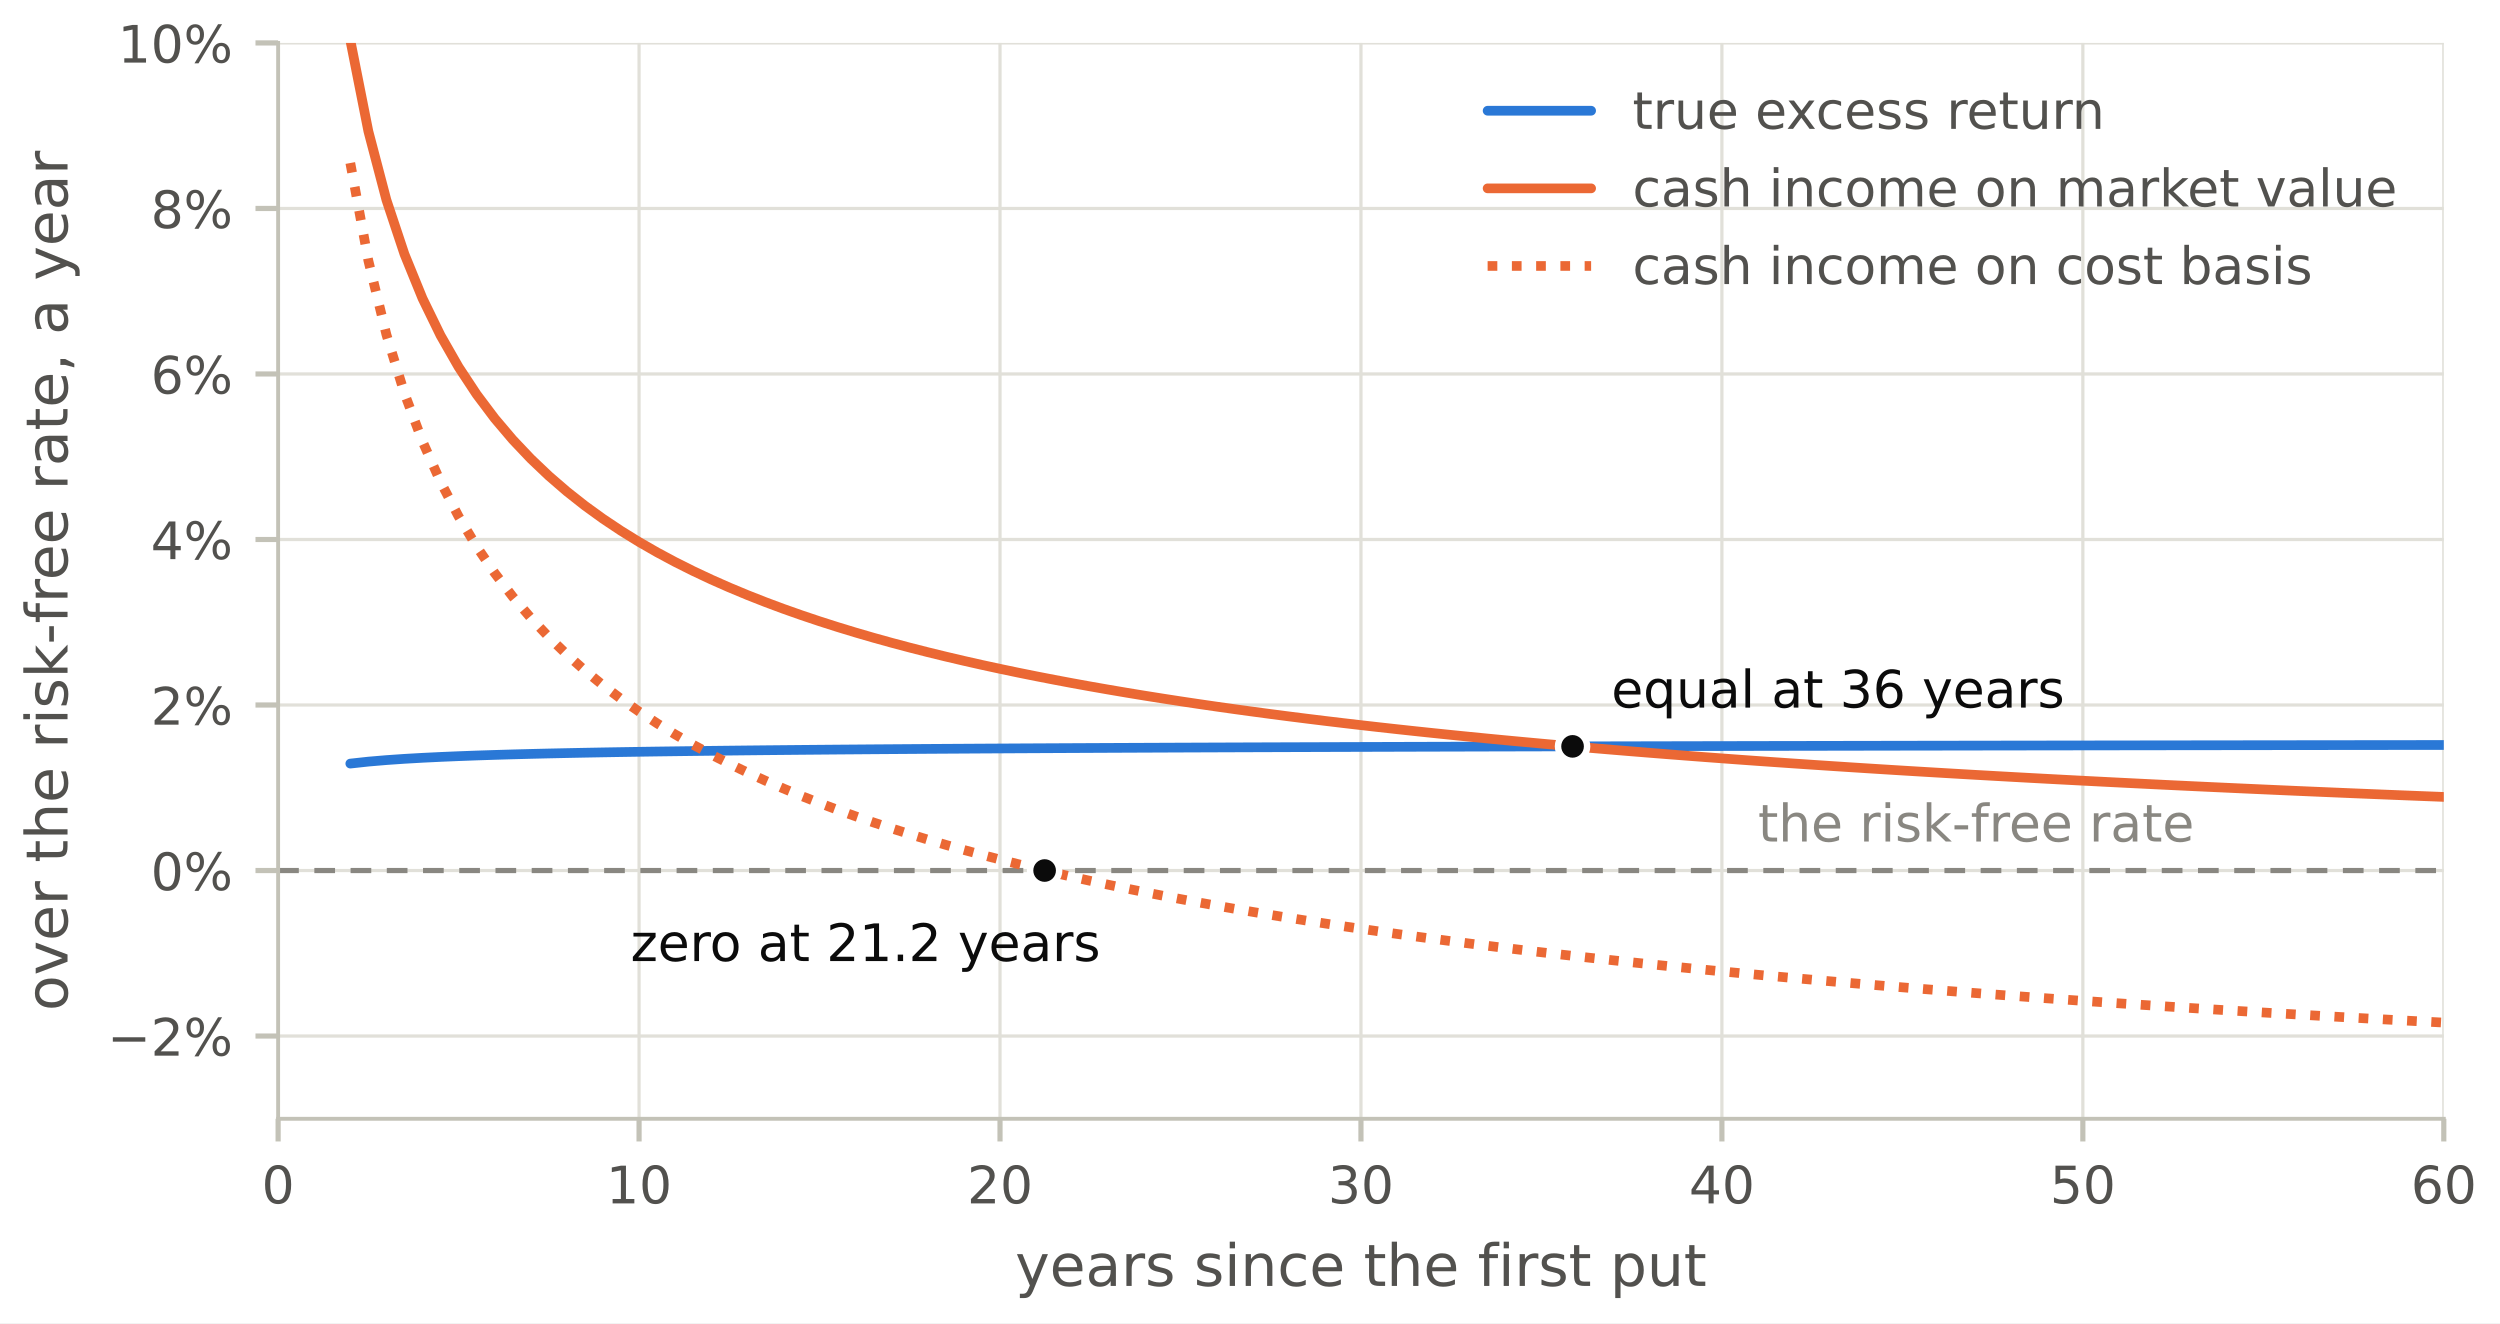
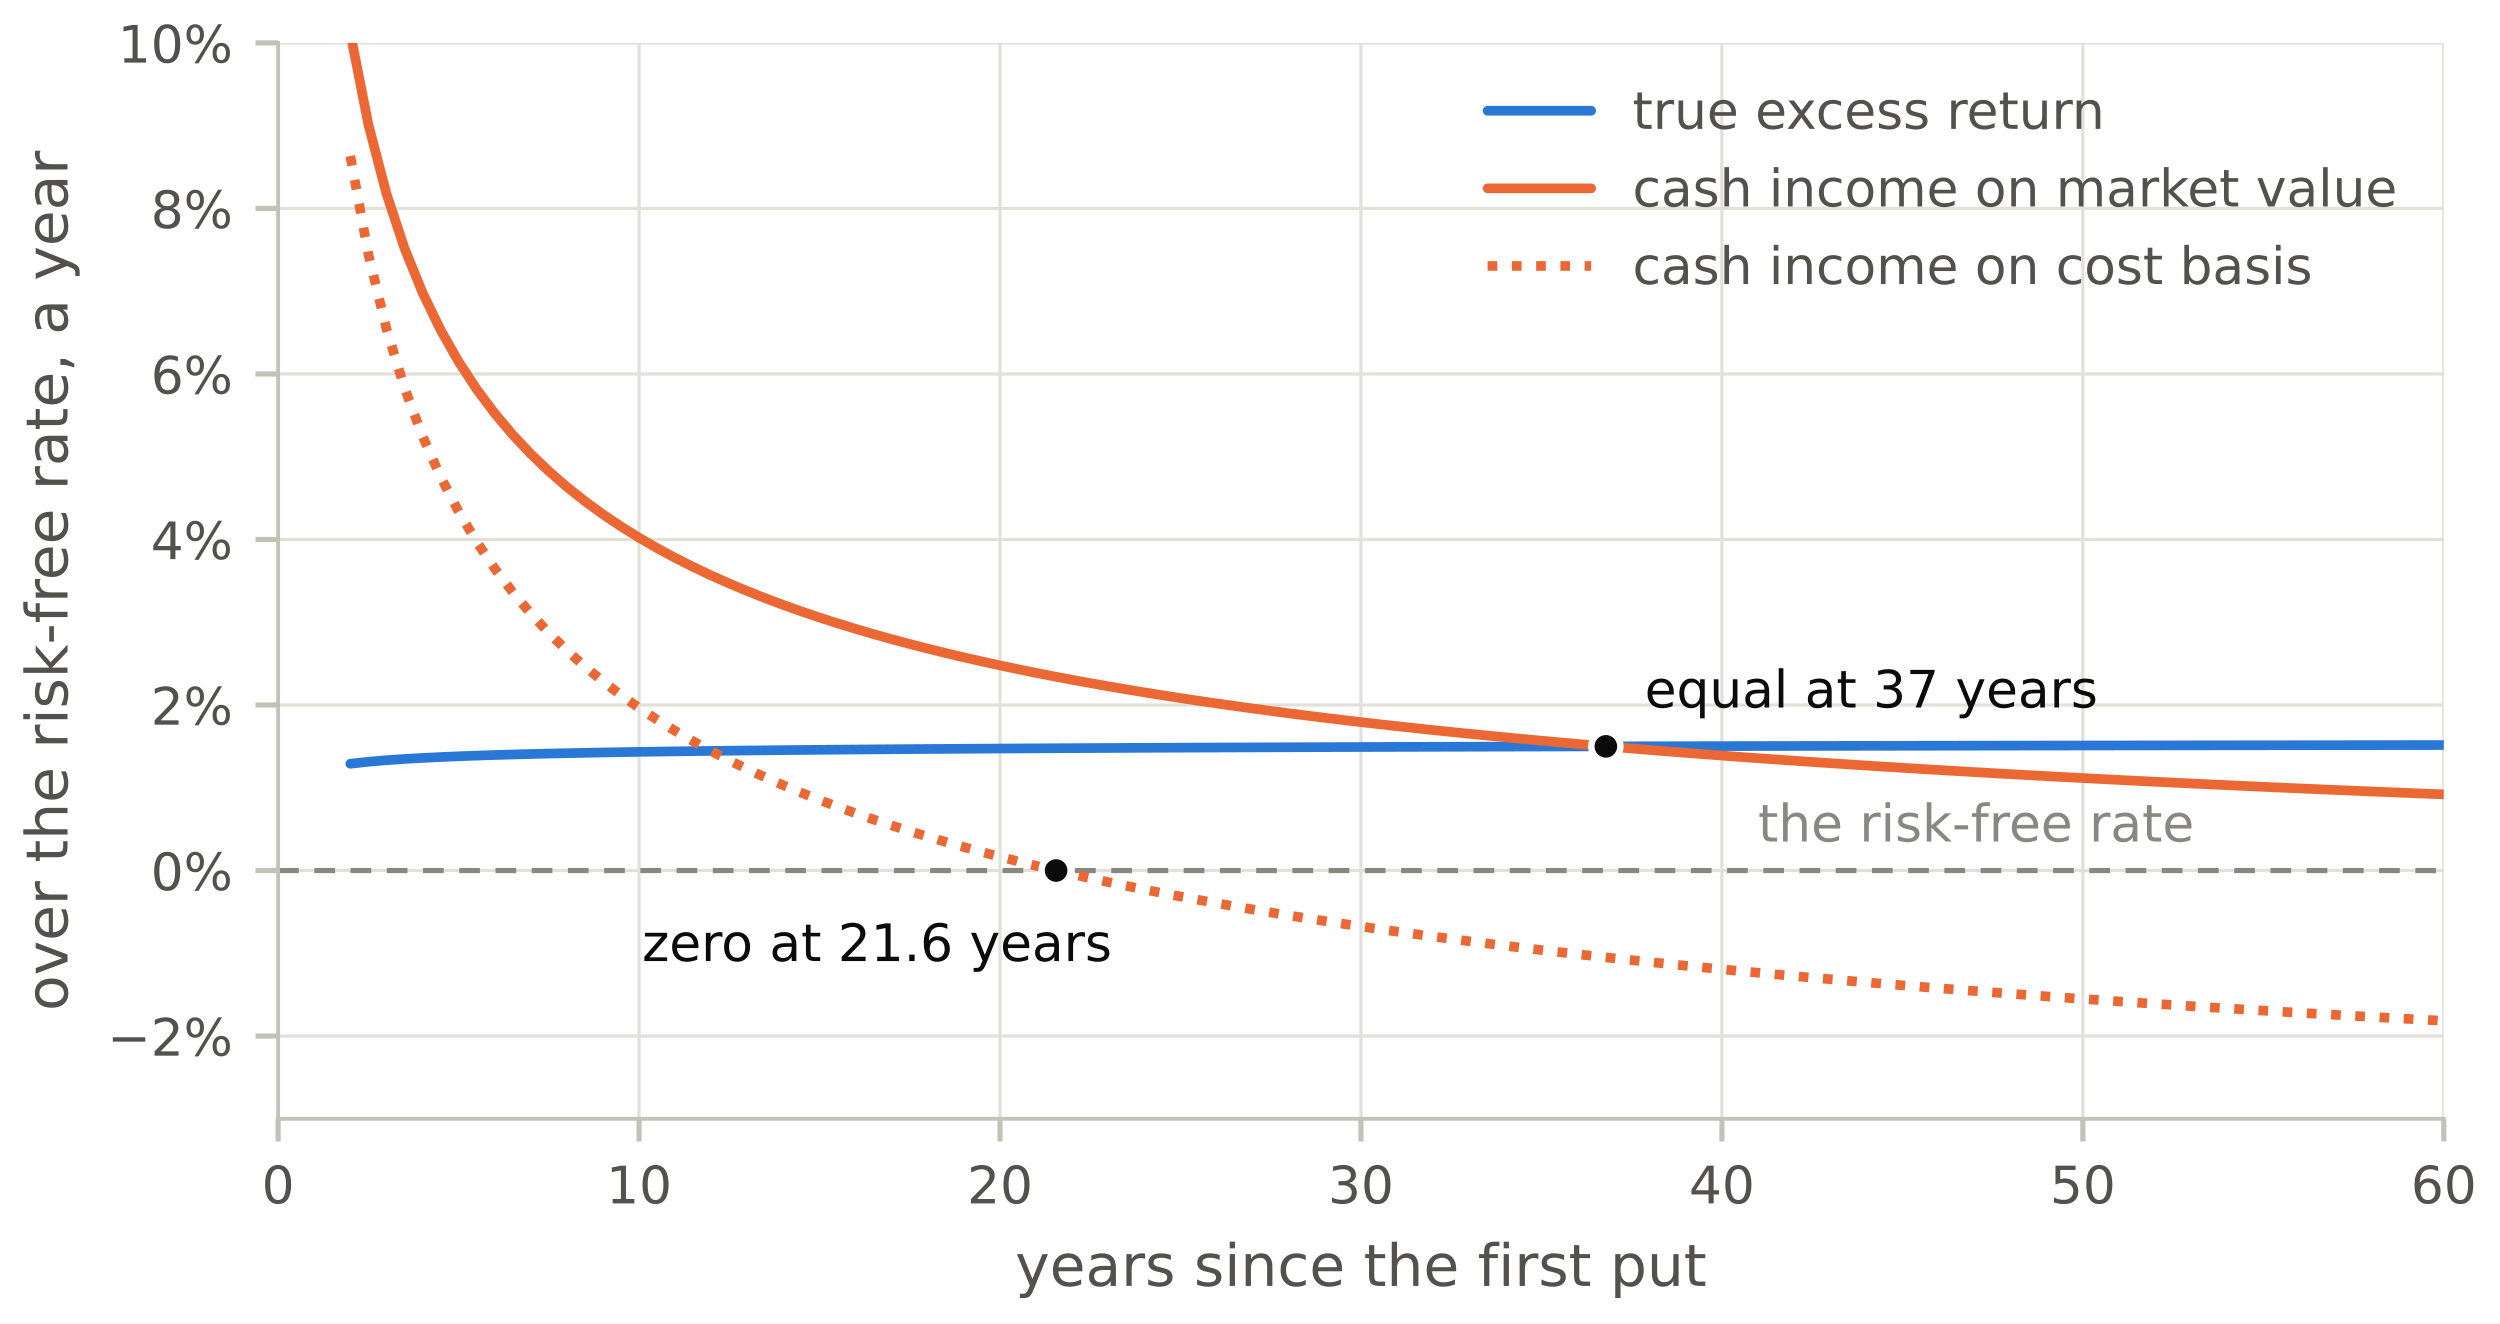
<svg xmlns="http://www.w3.org/2000/svg" xmlns:xlink="http://www.w3.org/1999/xlink" width="386.486pt" height="204.56pt" viewBox="0 0 386.486 204.56" version="1.1">
  <defs>
    <style type="text/css">*{stroke-linejoin: round; stroke-linecap: butt}</style>
  </defs>
  <g id="figure_1">
    <g id="patch_1">
      <path d="M 0 204.56  L 386.486 204.56  L 386.486 0  L 0 0  z " style="fill: #ffffff" />
    </g>
    <g id="axes_1">
      <g id="patch_2">
        <path d="M 42.996 172.959  L 377.796 172.959  L 377.796 6.639  L 42.996 6.639  z " style="fill: #ffffff" />
      </g>
      <g id="matplotlib.axis_1">
        <g id="xtick_1">
          <g id="line2d_1">
            <path d="M 42.996 172.959  L 42.996 6.639  " clip-path="url(#pe13ac5059f)" style="fill: none; stroke: #e1e0d9; stroke-width: 0.5; stroke-linecap: round" />
          </g>
          <g id="line2d_2">
            <defs>
              <path id="m1f804a0e55" d="M 0 0  L 0 3.5  " style="stroke: #c3c2b7; stroke-width: 0.8" />
            </defs>
            <g>
              <use xlink:href="#m1f804a0e55" x="42.996" y="172.959" style="fill: #c3c2b7; stroke: #c3c2b7; stroke-width: 0.8" />
            </g>
          </g>
          <g id="text_1">
            <text style="font-size: 8px; font-family: 'DejaVu Sans', sans-serif; text-anchor: middle; fill: #52514e" x="42.996" y="186.037" transform="rotate(-0 42.9957 186.0372)">0</text>
          </g>
        </g>
        <g id="xtick_2">
          <g id="line2d_3">
            <path d="M 98.796 172.959  L 98.796 6.639  " clip-path="url(#pe13ac5059f)" style="fill: none; stroke: #e1e0d9; stroke-width: 0.5; stroke-linecap: round" />
          </g>
          <g id="line2d_4">
            <g>
              <use xlink:href="#m1f804a0e55" x="98.796" y="172.959" style="fill: #c3c2b7; stroke: #c3c2b7; stroke-width: 0.8" />
            </g>
          </g>
          <g id="text_2">
            <text style="font-size: 8px; font-family: 'DejaVu Sans', sans-serif; text-anchor: middle; fill: #52514e" x="98.796" y="186.037" transform="rotate(-0 98.7957 186.0372)">10</text>
          </g>
        </g>
        <g id="xtick_3">
          <g id="line2d_5">
            <path d="M 154.596 172.959  L 154.596 6.639  " clip-path="url(#pe13ac5059f)" style="fill: none; stroke: #e1e0d9; stroke-width: 0.5; stroke-linecap: round" />
          </g>
          <g id="line2d_6">
            <g>
              <use xlink:href="#m1f804a0e55" x="154.596" y="172.959" style="fill: #c3c2b7; stroke: #c3c2b7; stroke-width: 0.8" />
            </g>
          </g>
          <g id="text_3">
            <text style="font-size: 8px; font-family: 'DejaVu Sans', sans-serif; text-anchor: middle; fill: #52514e" x="154.596" y="186.037" transform="rotate(-0 154.5957 186.0372)">20</text>
          </g>
        </g>
        <g id="xtick_4">
          <g id="line2d_7">
            <path d="M 210.396 172.959  L 210.396 6.639  " clip-path="url(#pe13ac5059f)" style="fill: none; stroke: #e1e0d9; stroke-width: 0.5; stroke-linecap: round" />
          </g>
          <g id="line2d_8">
            <g>
              <use xlink:href="#m1f804a0e55" x="210.396" y="172.959" style="fill: #c3c2b7; stroke: #c3c2b7; stroke-width: 0.8" />
            </g>
          </g>
          <g id="text_4">
            <text style="font-size: 8px; font-family: 'DejaVu Sans', sans-serif; text-anchor: middle; fill: #52514e" x="210.396" y="186.037" transform="rotate(-0 210.3957 186.0372)">30</text>
          </g>
        </g>
        <g id="xtick_5">
          <g id="line2d_9">
            <path d="M 266.196 172.959  L 266.196 6.639  " clip-path="url(#pe13ac5059f)" style="fill: none; stroke: #e1e0d9; stroke-width: 0.5; stroke-linecap: round" />
          </g>
          <g id="line2d_10">
            <g>
              <use xlink:href="#m1f804a0e55" x="266.196" y="172.959" style="fill: #c3c2b7; stroke: #c3c2b7; stroke-width: 0.8" />
            </g>
          </g>
          <g id="text_5">
            <text style="font-size: 8px; font-family: 'DejaVu Sans', sans-serif; text-anchor: middle; fill: #52514e" x="266.196" y="186.037" transform="rotate(-0 266.1957 186.0372)">40</text>
          </g>
        </g>
        <g id="xtick_6">
          <g id="line2d_11">
            <path d="M 321.996 172.959  L 321.996 6.639  " clip-path="url(#pe13ac5059f)" style="fill: none; stroke: #e1e0d9; stroke-width: 0.5; stroke-linecap: round" />
          </g>
          <g id="line2d_12">
            <g>
              <use xlink:href="#m1f804a0e55" x="321.996" y="172.959" style="fill: #c3c2b7; stroke: #c3c2b7; stroke-width: 0.8" />
            </g>
          </g>
          <g id="text_6">
            <text style="font-size: 8px; font-family: 'DejaVu Sans', sans-serif; text-anchor: middle; fill: #52514e" x="321.996" y="186.037" transform="rotate(-0 321.9957 186.0372)">50</text>
          </g>
        </g>
        <g id="xtick_7">
          <g id="line2d_13">
            <path d="M 377.796 172.959  L 377.796 6.639  " clip-path="url(#pe13ac5059f)" style="fill: none; stroke: #e1e0d9; stroke-width: 0.5; stroke-linecap: round" />
          </g>
          <g id="line2d_14">
            <g>
              <use xlink:href="#m1f804a0e55" x="377.796" y="172.959" style="fill: #c3c2b7; stroke: #c3c2b7; stroke-width: 0.8" />
            </g>
          </g>
          <g id="text_7">
            <text style="font-size: 8px; font-family: 'DejaVu Sans', sans-serif; text-anchor: middle; fill: #52514e" x="377.796" y="186.037" transform="rotate(-0 377.7957 186.0372)">60</text>
          </g>
        </g>
        <g id="text_8">
          <text style="font-size: 9px; font-family: 'DejaVu Sans', sans-serif; text-anchor: middle; fill: #52514e" x="210.396" y="198.798" transform="rotate(-0 210.3957 198.7977)">years since the first put</text>
        </g>
      </g>
      <g id="matplotlib.axis_2">
        <g id="ytick_1">
          <g id="line2d_15">
            <path d="M 42.996 160.165  L 377.796 160.165  " clip-path="url(#pe13ac5059f)" style="fill: none; stroke: #e1e0d9; stroke-width: 0.5; stroke-linecap: round" />
          </g>
          <g id="line2d_16">
            <defs>
              <path id="m7f8bd45f58" d="M 0 0  L -3.5 0  " style="stroke: #c3c2b7; stroke-width: 0.8" />
            </defs>
            <g>
              <use xlink:href="#m7f8bd45f58" x="42.996" y="160.165" style="fill: #c3c2b7; stroke: #c3c2b7; stroke-width: 0.8" />
            </g>
          </g>
          <g id="text_9">
            <text style="font-size: 8px; font-family: 'DejaVu Sans', sans-serif; text-anchor: end; fill: #52514e" x="35.996" y="163.204" transform="rotate(-0 35.9957 163.2043)">−2%</text>
          </g>
        </g>
        <g id="ytick_2">
          <g id="line2d_17">
            <path d="M 42.996 134.578  L 377.796 134.578  " clip-path="url(#pe13ac5059f)" style="fill: none; stroke: #e1e0d9; stroke-width: 0.5; stroke-linecap: round" />
          </g>
          <g id="line2d_18">
            <g>
              <use xlink:href="#m7f8bd45f58" x="42.996" y="134.578" style="fill: #c3c2b7; stroke: #c3c2b7; stroke-width: 0.8" />
            </g>
          </g>
          <g id="text_10">
            <text style="font-size: 8px; font-family: 'DejaVu Sans', sans-serif; text-anchor: end; fill: #52514e" x="35.996" y="137.617" transform="rotate(-0 35.9957 137.6166)">0%</text>
          </g>
        </g>
        <g id="ytick_3">
          <g id="line2d_19">
            <path d="M 42.996 108.99  L 377.796 108.99  " clip-path="url(#pe13ac5059f)" style="fill: none; stroke: #e1e0d9; stroke-width: 0.5; stroke-linecap: round" />
          </g>
          <g id="line2d_20">
            <g>
              <use xlink:href="#m7f8bd45f58" x="42.996" y="108.99" style="fill: #c3c2b7; stroke: #c3c2b7; stroke-width: 0.8" />
            </g>
          </g>
          <g id="text_11">
            <text style="font-size: 8px; font-family: 'DejaVu Sans', sans-serif; text-anchor: end; fill: #52514e" x="35.996" y="112.029" transform="rotate(-0 35.9957 112.0289)">2%</text>
          </g>
        </g>
        <g id="ytick_4">
          <g id="line2d_21">
            <path d="M 42.996 83.402  L 377.796 83.402  " clip-path="url(#pe13ac5059f)" style="fill: none; stroke: #e1e0d9; stroke-width: 0.5; stroke-linecap: round" />
          </g>
          <g id="line2d_22">
            <g>
              <use xlink:href="#m7f8bd45f58" x="42.996" y="83.402" style="fill: #c3c2b7; stroke: #c3c2b7; stroke-width: 0.8" />
            </g>
          </g>
          <g id="text_12">
            <text style="font-size: 8px; font-family: 'DejaVu Sans', sans-serif; text-anchor: end; fill: #52514e" x="35.996" y="86.441" transform="rotate(-0 35.9957 86.4412)">4%</text>
          </g>
        </g>
        <g id="ytick_5">
          <g id="line2d_23">
            <path d="M 42.996 57.814  L 377.796 57.814  " clip-path="url(#pe13ac5059f)" style="fill: none; stroke: #e1e0d9; stroke-width: 0.5; stroke-linecap: round" />
          </g>
          <g id="line2d_24">
            <g>
              <use xlink:href="#m7f8bd45f58" x="42.996" y="57.814" style="fill: #c3c2b7; stroke: #c3c2b7; stroke-width: 0.8" />
            </g>
          </g>
          <g id="text_13">
            <text style="font-size: 8px; font-family: 'DejaVu Sans', sans-serif; text-anchor: end; fill: #52514e" x="35.996" y="60.854" transform="rotate(-0 35.9957 60.85351)">6%</text>
          </g>
        </g>
        <g id="ytick_6">
          <g id="line2d_25">
            <path d="M 42.996 32.227  L 377.796 32.227  " clip-path="url(#pe13ac5059f)" style="fill: none; stroke: #e1e0d9; stroke-width: 0.5; stroke-linecap: round" />
          </g>
          <g id="line2d_26">
            <g>
              <use xlink:href="#m7f8bd45f58" x="42.996" y="32.227" style="fill: #c3c2b7; stroke: #c3c2b7; stroke-width: 0.8" />
            </g>
          </g>
          <g id="text_14">
            <text style="font-size: 8px; font-family: 'DejaVu Sans', sans-serif; text-anchor: end; fill: #52514e" x="35.996" y="35.266" transform="rotate(-0 35.9957 35.26582)">8%</text>
          </g>
        </g>
        <g id="ytick_7">
          <g id="line2d_27">
            <path d="M 42.996 6.639  L 377.796 6.639  " clip-path="url(#pe13ac5059f)" style="fill: none; stroke: #e1e0d9; stroke-width: 0.5; stroke-linecap: round" />
          </g>
          <g id="line2d_28">
            <g>
              <use xlink:href="#m7f8bd45f58" x="42.996" y="6.639" style="fill: #c3c2b7; stroke: #c3c2b7; stroke-width: 0.8" />
            </g>
          </g>
          <g id="text_15">
            <text style="font-size: 8px; font-family: 'DejaVu Sans', sans-serif; text-anchor: end; fill: #52514e" x="35.996" y="9.678" transform="rotate(-0 35.9957 9.678125)">10%</text>
          </g>
        </g>
        <g id="text_16">
          <text style="font-size: 9px; font-family: 'DejaVu Sans', sans-serif; text-anchor: middle; fill: #52514e" x="10.439" y="89.799" transform="rotate(-90 10.43859 89.79906)">over the risk-free rate, a year</text>
        </g>
      </g>
      <g id="line2d_29">
        <path d="M 42.996 134.578  L 377.796 134.578  " clip-path="url(#pe13ac5059f)" style="fill: none; stroke-dasharray: 3.2,2.4; stroke-dashoffset: 0; stroke: #898781; stroke-width: 0.8" />
      </g>
      <g id="line2d_30">
-         <path d="M 54.156 118.047  L 56.946 117.742  L 59.736 117.505  L 62.526 117.312  L 65.316 117.152  L 68.106 117.016  L 70.896 116.898  L 73.686 116.795  L 76.476 116.704  L 79.266 116.622  L 82.056 116.549  L 84.846 116.482  L 87.636 116.422  L 90.426 116.366  L 93.216 116.314  L 96.006 116.267  L 98.796 116.223  L 101.586 116.181  L 104.376 116.143  L 107.166 116.107  L 109.956 116.073  L 112.746 116.041  L 115.536 116.01  L 118.326 115.981  L 121.116 115.954  L 123.906 115.928  L 126.696 115.904  L 129.486 115.88  L 132.276 115.858  L 135.066 115.836  L 137.856 115.816  L 140.646 115.796  L 143.436 115.777  L 146.226 115.759  L 149.016 115.742  L 151.806 115.725  L 154.596 115.709  L 157.386 115.693  L 160.176 115.678  L 162.966 115.664  L 165.756 115.65  L 168.546 115.636  L 171.336 115.623  L 174.126 115.61  L 176.916 115.598  L 179.706 115.586  L 182.496 115.574  L 185.286 115.563  L 188.076 115.552  L 190.866 115.541  L 193.656 115.531  L 196.446 115.521  L 199.236 115.511  L 202.026 115.502  L 204.816 115.492  L 207.606 115.483  L 210.396 115.474  L 213.186 115.466  L 215.976 115.457  L 218.766 115.449  L 221.556 115.441  L 224.346 115.433  L 227.136 115.426  L 229.926 115.418  L 232.716 115.411  L 235.506 115.404  L 238.296 115.397  L 241.086 115.39  L 243.876 115.383  L 246.666 115.377  L 249.456 115.37  L 252.246 115.364  L 255.036 115.358  L 257.826 115.352  L 260.616 115.346  L 263.406 115.34  L 266.196 115.335  L 268.986 115.329  L 271.776 115.323  L 274.566 115.318  L 277.356 115.313  L 280.146 115.308  L 282.936 115.303  L 285.726 115.298  L 288.516 115.293  L 291.306 115.288  L 294.096 115.283  L 296.886 115.278  L 299.676 115.274  L 302.466 115.269  L 305.256 115.265  L 308.046 115.26  L 310.836 115.256  L 313.626 115.252  L 316.416 115.248  L 319.206 115.244  L 321.996 115.24  L 324.786 115.236  L 327.576 115.232  L 330.366 115.228  L 333.156 115.224  L 335.946 115.22  L 338.736 115.217  L 341.526 115.213  L 344.316 115.21  L 347.106 115.206  L 349.896 115.203  L 352.686 115.199  L 355.476 115.196  L 358.266 115.193  L 361.056 115.189  L 363.846 115.186  L 366.636 115.183  L 369.426 115.18  L 372.216 115.177  L 375.006 115.174  L 377.796 115.171  " clip-path="url(#pe13ac5059f)" style="fill: none; stroke: #2a78d6; stroke-width: 1.5; stroke-linecap: round" />
+         <path d="M 54.156 118.07  L 56.946 117.764  L 59.736 117.526  L 62.526 117.332  L 65.316 117.171  L 68.106 117.034  L 70.896 116.916  L 73.686 116.812  L 76.476 116.721  L 79.266 116.639  L 82.056 116.565  L 84.846 116.498  L 87.636 116.437  L 90.426 116.381  L 93.216 116.329  L 96.006 116.281  L 98.796 116.237  L 101.586 116.196  L 104.376 116.157  L 107.166 116.12  L 109.956 116.086  L 112.746 116.054  L 115.536 116.023  L 118.326 115.995  L 121.116 115.967  L 123.906 115.941  L 126.696 115.916  L 129.486 115.893  L 132.276 115.87  L 135.066 115.849  L 137.856 115.828  L 140.646 115.808  L 143.436 115.789  L 146.226 115.771  L 149.016 115.754  L 151.806 115.737  L 154.596 115.72  L 157.386 115.705  L 160.176 115.69  L 162.966 115.675  L 165.756 115.661  L 168.546 115.647  L 171.336 115.634  L 174.126 115.621  L 176.916 115.609  L 179.706 115.597  L 182.496 115.585  L 185.286 115.574  L 188.076 115.563  L 190.866 115.552  L 193.656 115.542  L 196.446 115.532  L 199.236 115.522  L 202.026 115.512  L 204.816 115.503  L 207.606 115.494  L 210.396 115.485  L 213.186 115.476  L 215.976 115.468  L 218.766 115.46  L 221.556 115.452  L 224.346 115.444  L 227.136 115.436  L 229.926 115.428  L 232.716 115.421  L 235.506 115.414  L 238.296 115.407  L 241.086 115.4  L 243.876 115.393  L 246.666 115.387  L 249.456 115.38  L 252.246 115.374  L 255.036 115.368  L 257.826 115.362  L 260.616 115.356  L 263.406 115.35  L 266.196 115.344  L 268.986 115.339  L 271.776 115.333  L 274.566 115.328  L 277.356 115.322  L 280.146 115.317  L 282.936 115.312  L 285.726 115.307  L 288.516 115.302  L 291.306 115.297  L 294.096 115.292  L 296.886 115.288  L 299.676 115.283  L 302.466 115.279  L 305.256 115.274  L 308.046 115.27  L 310.836 115.265  L 313.626 115.261  L 316.416 115.257  L 319.206 115.253  L 321.996 115.249  L 324.786 115.245  L 327.576 115.241  L 330.366 115.237  L 333.156 115.233  L 335.946 115.23  L 338.736 115.226  L 341.526 115.222  L 344.316 115.219  L 347.106 115.215  L 349.896 115.212  L 352.686 115.208  L 355.476 115.205  L 358.266 115.201  L 361.056 115.198  L 363.846 115.195  L 366.636 115.192  L 369.426 115.189  L 372.216 115.185  L 375.006 115.182  L 377.796 115.179  " clip-path="url(#pe13ac5059f)" style="fill: none; stroke: #2a78d6; stroke-width: 1.5; stroke-linecap: round" />
      </g>
      <g id="line2d_31">
-         <path d="M 54.156 6.211  L 56.946 20.29  L 59.736 30.906  L 62.526 39.29  L 65.316 46.132  L 68.106 51.857  L 70.896 56.74  L 73.686 60.97  L 76.476 64.681  L 79.266 67.972  L 82.056 70.917  L 84.846 73.571  L 87.636 75.981  L 90.426 78.182  L 93.216 80.201  L 96.006 82.063  L 98.796 83.787  L 101.586 85.39  L 104.376 86.884  L 107.166 88.282  L 109.956 89.592  L 112.746 90.825  L 115.536 91.987  L 118.326 93.085  L 121.116 94.125  L 123.906 95.11  L 126.696 96.047  L 129.486 96.938  L 132.276 97.788  L 135.066 98.599  L 137.856 99.374  L 140.646 100.116  L 143.436 100.827  L 146.226 101.508  L 149.016 102.163  L 151.806 102.793  L 154.596 103.398  L 157.386 103.982  L 160.176 104.544  L 162.966 105.087  L 165.756 105.611  L 168.546 106.117  L 171.336 106.606  L 174.126 107.08  L 176.916 107.539  L 179.706 107.983  L 182.496 108.414  L 185.286 108.832  L 188.076 109.238  L 190.866 109.632  L 193.656 110.014  L 196.446 110.387  L 199.236 110.749  L 202.026 111.101  L 204.816 111.444  L 207.606 111.778  L 210.396 112.104  L 213.186 112.421  L 215.976 112.73  L 218.766 113.032  L 221.556 113.327  L 224.346 113.614  L 227.136 113.895  L 229.926 114.17  L 232.716 114.438  L 235.506 114.7  L 238.296 114.956  L 241.086 115.207  L 243.876 115.452  L 246.666 115.692  L 249.456 115.927  L 252.246 116.157  L 255.036 116.383  L 257.826 116.604  L 260.616 116.82  L 263.406 117.032  L 266.196 117.24  L 268.986 117.445  L 271.776 117.645  L 274.566 117.841  L 277.356 118.034  L 280.146 118.223  L 282.936 118.408  L 285.726 118.591  L 288.516 118.77  L 291.306 118.946  L 294.096 119.119  L 296.886 119.288  L 299.676 119.455  L 302.466 119.619  L 305.256 119.781  L 308.046 119.939  L 310.836 120.095  L 313.626 120.249  L 316.416 120.4  L 319.206 120.548  L 321.996 120.694  L 324.786 120.838  L 327.576 120.98  L 330.366 121.119  L 333.156 121.257  L 335.946 121.392  L 338.736 121.525  L 341.526 121.656  L 344.316 121.785  L 347.106 121.913  L 349.896 122.038  L 352.686 122.162  L 355.476 122.284  L 358.266 122.404  L 361.056 122.522  L 363.846 122.639  L 366.636 122.754  L 369.426 122.868  L 372.216 122.98  L 375.006 123.09  L 377.796 123.199  " clip-path="url(#pe13ac5059f)" style="fill: none; stroke: #eb6834; stroke-width: 1.5; stroke-linecap: round" />
+         <path d="M 54.156 5.089  L 56.946 19.245  L 59.736 29.922  L 62.526 38.354  L 65.316 45.237  L 68.106 50.996  L 70.896 55.909  L 73.686 60.165  L 76.476 63.9  L 79.266 67.211  L 82.056 70.174  L 84.846 72.846  L 87.636 75.271  L 90.426 77.486  L 93.216 79.519  L 96.006 81.393  L 98.796 83.128  L 101.586 84.741  L 104.376 86.245  L 107.166 87.652  L 109.956 88.971  L 112.746 90.212  L 115.536 91.382  L 118.326 92.487  L 121.116 93.534  L 123.906 94.526  L 126.696 95.469  L 129.486 96.366  L 132.276 97.221  L 135.066 98.038  L 137.856 98.818  L 140.646 99.565  L 143.436 100.28  L 146.226 100.967  L 149.016 101.626  L 151.806 102.26  L 154.596 102.87  L 157.386 103.457  L 160.176 104.023  L 162.966 104.569  L 165.756 105.097  L 168.546 105.606  L 171.336 106.099  L 174.126 106.576  L 176.916 107.038  L 179.706 107.485  L 182.496 107.919  L 185.286 108.34  L 188.076 108.749  L 190.866 109.145  L 193.656 109.531  L 196.446 109.905  L 199.236 110.27  L 202.026 110.625  L 204.816 110.97  L 207.606 111.306  L 210.396 111.634  L 213.186 111.954  L 215.976 112.265  L 218.766 112.569  L 221.556 112.866  L 224.346 113.155  L 227.136 113.438  L 229.926 113.714  L 232.716 113.984  L 235.506 114.248  L 238.296 114.506  L 241.086 114.759  L 243.876 115.006  L 246.666 115.247  L 249.456 115.484  L 252.246 115.716  L 255.036 115.943  L 257.826 116.165  L 260.616 116.383  L 263.406 116.597  L 266.196 116.806  L 268.986 117.012  L 271.776 117.213  L 274.566 117.411  L 277.356 117.605  L 280.146 117.795  L 282.936 117.982  L 285.726 118.166  L 288.516 118.346  L 291.306 118.523  L 294.096 118.697  L 296.886 118.868  L 299.676 119.036  L 302.466 119.201  L 305.256 119.364  L 308.046 119.524  L 310.836 119.681  L 313.626 119.835  L 316.416 119.987  L 319.206 120.137  L 321.996 120.284  L 324.786 120.429  L 327.576 120.571  L 330.366 120.712  L 333.156 120.85  L 335.946 120.986  L 338.736 121.12  L 341.526 121.252  L 344.316 121.382  L 347.106 121.511  L 349.896 121.637  L 352.686 121.761  L 355.476 121.884  L 358.266 122.005  L 361.056 122.124  L 363.846 122.242  L 366.636 122.358  L 369.426 122.472  L 372.216 122.585  L 375.006 122.696  L 377.796 122.806  " clip-path="url(#pe13ac5059f)" style="fill: none; stroke: #eb6834; stroke-width: 1.5; stroke-linecap: round" />
      </g>
      <g id="line2d_32">
-         <path d="M 54.156 25.201  L 56.946 40.295  L 59.736 51.731  L 62.526 60.804  L 65.316 68.241  L 68.106 74.489  L 70.896 79.84  L 73.686 84.495  L 76.476 88.594  L 79.266 92.243  L 82.056 95.519  L 84.846 98.484  L 87.636 101.185  L 90.426 103.66  L 93.216 105.939  L 96.006 108.047  L 98.796 110.006  L 101.586 111.832  L 104.376 113.54  L 107.166 115.143  L 109.956 116.651  L 112.746 118.074  L 115.536 119.419  L 118.326 120.693  L 121.116 121.903  L 123.906 123.054  L 126.696 124.151  L 129.486 125.198  L 132.276 126.198  L 135.066 127.156  L 137.856 128.074  L 140.646 128.954  L 143.436 129.8  L 146.226 130.614  L 149.016 131.398  L 151.806 132.153  L 154.596 132.881  L 157.386 133.585  L 160.176 134.265  L 162.966 134.922  L 165.756 135.558  L 168.546 136.175  L 171.336 136.772  L 174.126 137.352  L 176.916 137.914  L 179.706 138.461  L 182.496 138.991  L 185.286 139.507  L 188.076 140.01  L 190.866 140.498  L 193.656 140.974  L 196.446 141.438  L 199.236 141.89  L 202.026 142.33  L 204.816 142.76  L 207.606 143.18  L 210.396 143.59  L 213.186 143.99  L 215.976 144.381  L 218.766 144.763  L 221.556 145.137  L 224.346 145.502  L 227.136 145.86  L 229.926 146.21  L 232.716 146.552  L 235.506 146.888  L 238.296 147.217  L 241.086 147.539  L 243.876 147.854  L 246.666 148.164  L 249.456 148.467  L 252.246 148.765  L 255.036 149.057  L 257.826 149.343  L 260.616 149.624  L 263.406 149.9  L 266.196 150.171  L 268.986 150.438  L 271.776 150.699  L 274.566 150.956  L 277.356 151.208  L 280.146 151.456  L 282.936 151.7  L 285.726 151.94  L 288.516 152.176  L 291.306 152.407  L 294.096 152.636  L 296.886 152.86  L 299.676 153.081  L 302.466 153.298  L 305.256 153.512  L 308.046 153.722  L 310.836 153.929  L 313.626 154.133  L 316.416 154.334  L 319.206 154.532  L 321.996 154.727  L 324.786 154.918  L 327.576 155.108  L 330.366 155.294  L 333.156 155.477  L 335.946 155.658  L 338.736 155.837  L 341.526 156.012  L 344.316 156.186  L 347.106 156.357  L 349.896 156.525  L 352.686 156.691  L 355.476 156.855  L 358.266 157.017  L 361.056 157.176  L 363.846 157.333  L 366.636 157.488  L 369.426 157.641  L 372.216 157.792  L 375.006 157.941  L 377.796 158.088  " clip-path="url(#pe13ac5059f)" style="fill: none; stroke-dasharray: 1.5,2.25; stroke-dashoffset: 0; stroke: #eb6834; stroke-width: 1.5" />
+         <path d="M 54.156 24.124  L 56.946 39.304  L 59.736 50.806  L 62.526 59.932  L 65.316 67.413  L 68.106 73.7  L 70.896 79.084  L 73.686 83.767  L 76.476 87.892  L 79.266 91.563  L 82.056 94.86  L 84.846 97.843  L 87.636 100.561  L 90.426 103.051  L 93.216 105.344  L 96.006 107.466  L 98.796 109.437  L 101.586 111.274  L 104.376 112.993  L 107.166 114.606  L 109.956 116.124  L 112.746 117.555  L 115.536 118.909  L 118.326 120.191  L 121.116 121.409  L 123.906 122.567  L 126.696 123.67  L 129.486 124.723  L 132.276 125.73  L 135.066 126.693  L 137.856 127.617  L 140.646 128.503  L 143.436 129.354  L 146.226 130.173  L 149.016 130.961  L 151.806 131.721  L 154.596 132.454  L 157.386 133.162  L 160.176 133.846  L 162.966 134.507  L 165.756 135.147  L 168.546 135.767  L 171.336 136.369  L 174.126 136.951  L 176.916 137.517  L 179.706 138.067  L 182.496 138.601  L 185.286 139.12  L 188.076 139.625  L 190.866 140.117  L 193.656 140.595  L 196.446 141.062  L 199.236 141.516  L 202.026 141.96  L 204.816 142.392  L 207.606 142.814  L 210.396 143.226  L 213.186 143.629  L 215.976 144.022  L 218.766 144.406  L 221.556 144.782  L 224.346 145.15  L 227.136 145.51  L 229.926 145.862  L 232.716 146.206  L 235.506 146.544  L 238.296 146.874  L 241.086 147.198  L 243.876 147.516  L 246.666 147.827  L 249.456 148.132  L 252.246 148.431  L 255.036 148.725  L 257.826 149.013  L 260.616 149.296  L 263.406 149.574  L 266.196 149.846  L 268.986 150.114  L 271.776 150.377  L 274.566 150.635  L 277.356 150.889  L 280.146 151.139  L 282.936 151.384  L 285.726 151.625  L 288.516 151.862  L 291.306 152.095  L 294.096 152.324  L 296.886 152.55  L 299.676 152.772  L 302.466 152.991  L 305.256 153.206  L 308.046 153.417  L 310.836 153.625  L 313.626 153.831  L 316.416 154.033  L 319.206 154.232  L 321.996 154.427  L 324.786 154.62  L 327.576 154.811  L 330.366 154.998  L 333.156 155.183  L 335.946 155.365  L 338.736 155.544  L 341.526 155.721  L 344.316 155.895  L 347.106 156.067  L 349.896 156.236  L 352.686 156.403  L 355.476 156.568  L 358.266 156.731  L 361.056 156.891  L 363.846 157.049  L 366.636 157.205  L 369.426 157.359  L 372.216 157.511  L 375.006 157.661  L 377.796 157.809  " clip-path="url(#pe13ac5059f)" style="fill: none; stroke-dasharray: 1.5,2.25; stroke-dashoffset: 0; stroke: #eb6834; stroke-width: 1.5" />
      </g>
      <g id="patch_3">
        <path d="M 42.996 172.959  L 42.996 6.639  " style="fill: none; stroke: #c3c2b7; stroke-width: 0.6; stroke-linejoin: miter; stroke-linecap: square" />
      </g>
      <g id="patch_4">
        <path d="M 42.996 172.959  L 377.796 172.959  " style="fill: none; stroke: #c3c2b7; stroke-width: 0.6; stroke-linejoin: miter; stroke-linecap: square" />
      </g>
      <g id="text_17">
        <text style="font-size: 8px; font-family: 'DejaVu Sans', sans-serif; text-anchor: start; fill: #898781" x="271.776" y="130.097" transform="rotate(-0 271.7757 130.0969)">the risk-free rate</text>
      </g>
      <g id="line2d_33">
        <defs>
          <path id="m9bf99c716f" d="M 0 2.25  C 0.597 2.25 1.169 2.013 1.591 1.591  C 2.013 1.169 2.25 0.597 2.25 0  C 2.25 -0.597 2.013 -1.169 1.591 -1.591  C 1.169 -2.013 0.597 -2.25 0 -2.25  C -0.597 -2.25 -1.169 -2.013 -1.591 -1.591  C -2.013 -1.169 -2.25 -0.597 -2.25 0  C -2.25 0.597 -2.013 1.169 -1.591 1.591  C -1.169 2.013 -0.597 2.25 0 2.25  z " style="stroke: #ffffff" />
        </defs>
        <g clip-path="url(#pe13ac5059f)">
-           <use xlink:href="#m9bf99c716f" x="243.109" y="115.385" style="fill: #0b0b0b; stroke: #ffffff" />
+           <use xlink:href="#m9bf99c716f" x="248.258" y="115.383" style="fill: #0b0b0b; stroke: #ffffff" />
        </g>
      </g>
      <g id="text_18">
-         <text style="font-size: 8px; font-family: 'DejaVu Sans', sans-serif; text-anchor: start; fill: #0b0b0b" x="249.109" y="109.385" transform="rotate(-0 249.1087 109.3852)">equal at 36 years</text>
+         <text style="font-size: 8px; font-family: 'DejaVu Sans', sans-serif; text-anchor: start; fill: #0b0b0b" x="254.258" y="109.383" transform="rotate(-0 254.258 109.383)">equal at 37 years</text>
      </g>
      <g id="line2d_34">
        <g clip-path="url(#pe13ac5059f)">
-           <use xlink:href="#m9bf99c716f" x="161.492" y="134.578" style="fill: #0b0b0b; stroke: #ffffff" />
+           <use xlink:href="#m9bf99c716f" x="163.268" y="134.578" style="fill: #0b0b0b; stroke: #ffffff" />
        </g>
      </g>
      <g id="text_19">
-         <text style="font-size: 8px; font-family: 'DejaVu Sans', sans-serif; text-anchor: start; fill: #0b0b0b" x="97.492" y="148.578" transform="rotate(-0 97.49206 148.5775)">zero at 21.2 years</text>
+         <text style="font-size: 8px; font-family: 'DejaVu Sans', sans-serif; text-anchor: start; fill: #0b0b0b" x="99.268" y="148.578" transform="rotate(-0 99.26809 148.5775)">zero at 21.6 years</text>
      </g>
      <g id="legend_1">
        <g id="line2d_35">
          <path d="M 229.978 17.118  L 237.978 17.118  L 245.978 17.118  " style="fill: none; stroke: #2a78d6; stroke-width: 1.5; stroke-linecap: round" />
        </g>
        <g id="text_20">
          <text style="font-size: 8px; font-family: 'DejaVu Sans', sans-serif; text-anchor: start; fill: #52514e" x="252.378" y="19.918" transform="rotate(-0 252.3782 19.91781)">true excess return</text>
        </g>
        <g id="line2d_36">
          <path d="M 229.978 29.118  L 237.978 29.118  L 245.978 29.118  " style="fill: none; stroke: #eb6834; stroke-width: 1.5; stroke-linecap: round" />
        </g>
        <g id="text_21">
          <text style="font-size: 8px; font-family: 'DejaVu Sans', sans-serif; text-anchor: start; fill: #52514e" x="252.378" y="31.918" transform="rotate(-0 252.3782 31.91844)">cash income on market value</text>
        </g>
        <g id="line2d_37">
          <path d="M 229.978 41.119  L 237.978 41.119  L 245.978 41.119  " style="fill: none; stroke-dasharray: 1.5,2.25; stroke-dashoffset: 0; stroke: #eb6834; stroke-width: 1.5" />
        </g>
        <g id="text_22">
          <text style="font-size: 8px; font-family: 'DejaVu Sans', sans-serif; text-anchor: start; fill: #52514e" x="252.378" y="43.919" transform="rotate(-0 252.3782 43.91906)">cash income on cost basis</text>
        </g>
      </g>
    </g>
  </g>
  <defs>
    <clipPath id="pe13ac5059f">
      <rect x="42.996" y="6.639" width="334.8" height="166.32" />
    </clipPath>
  </defs>
</svg>
